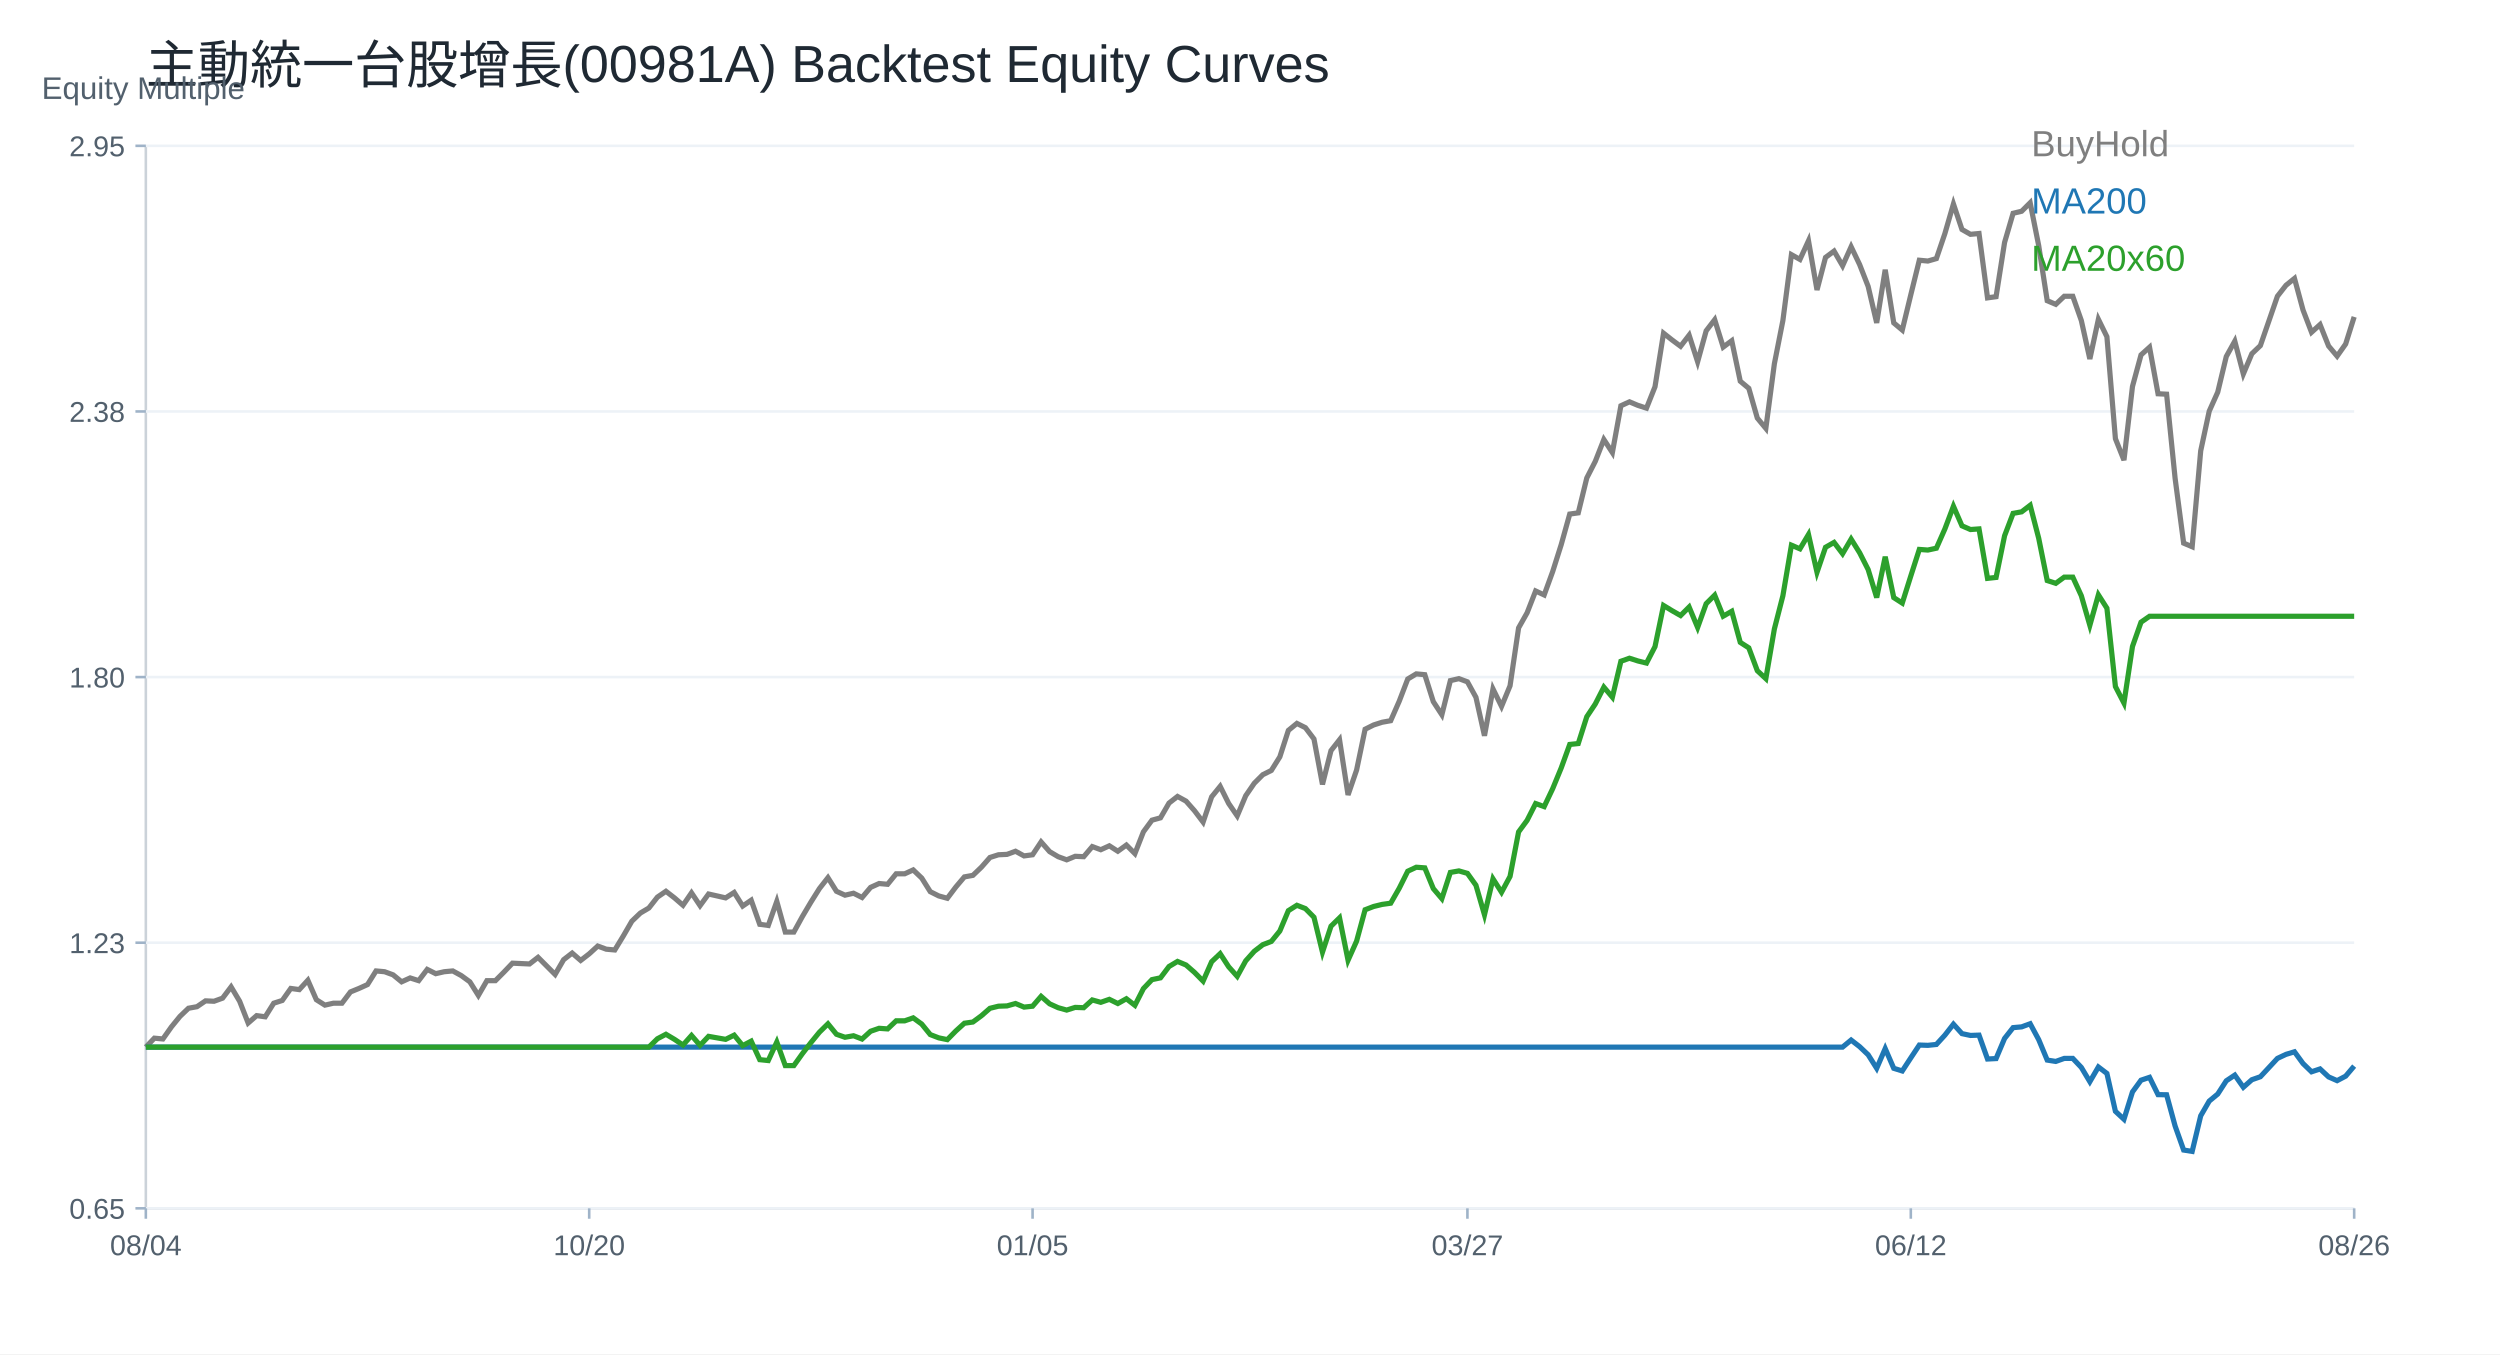
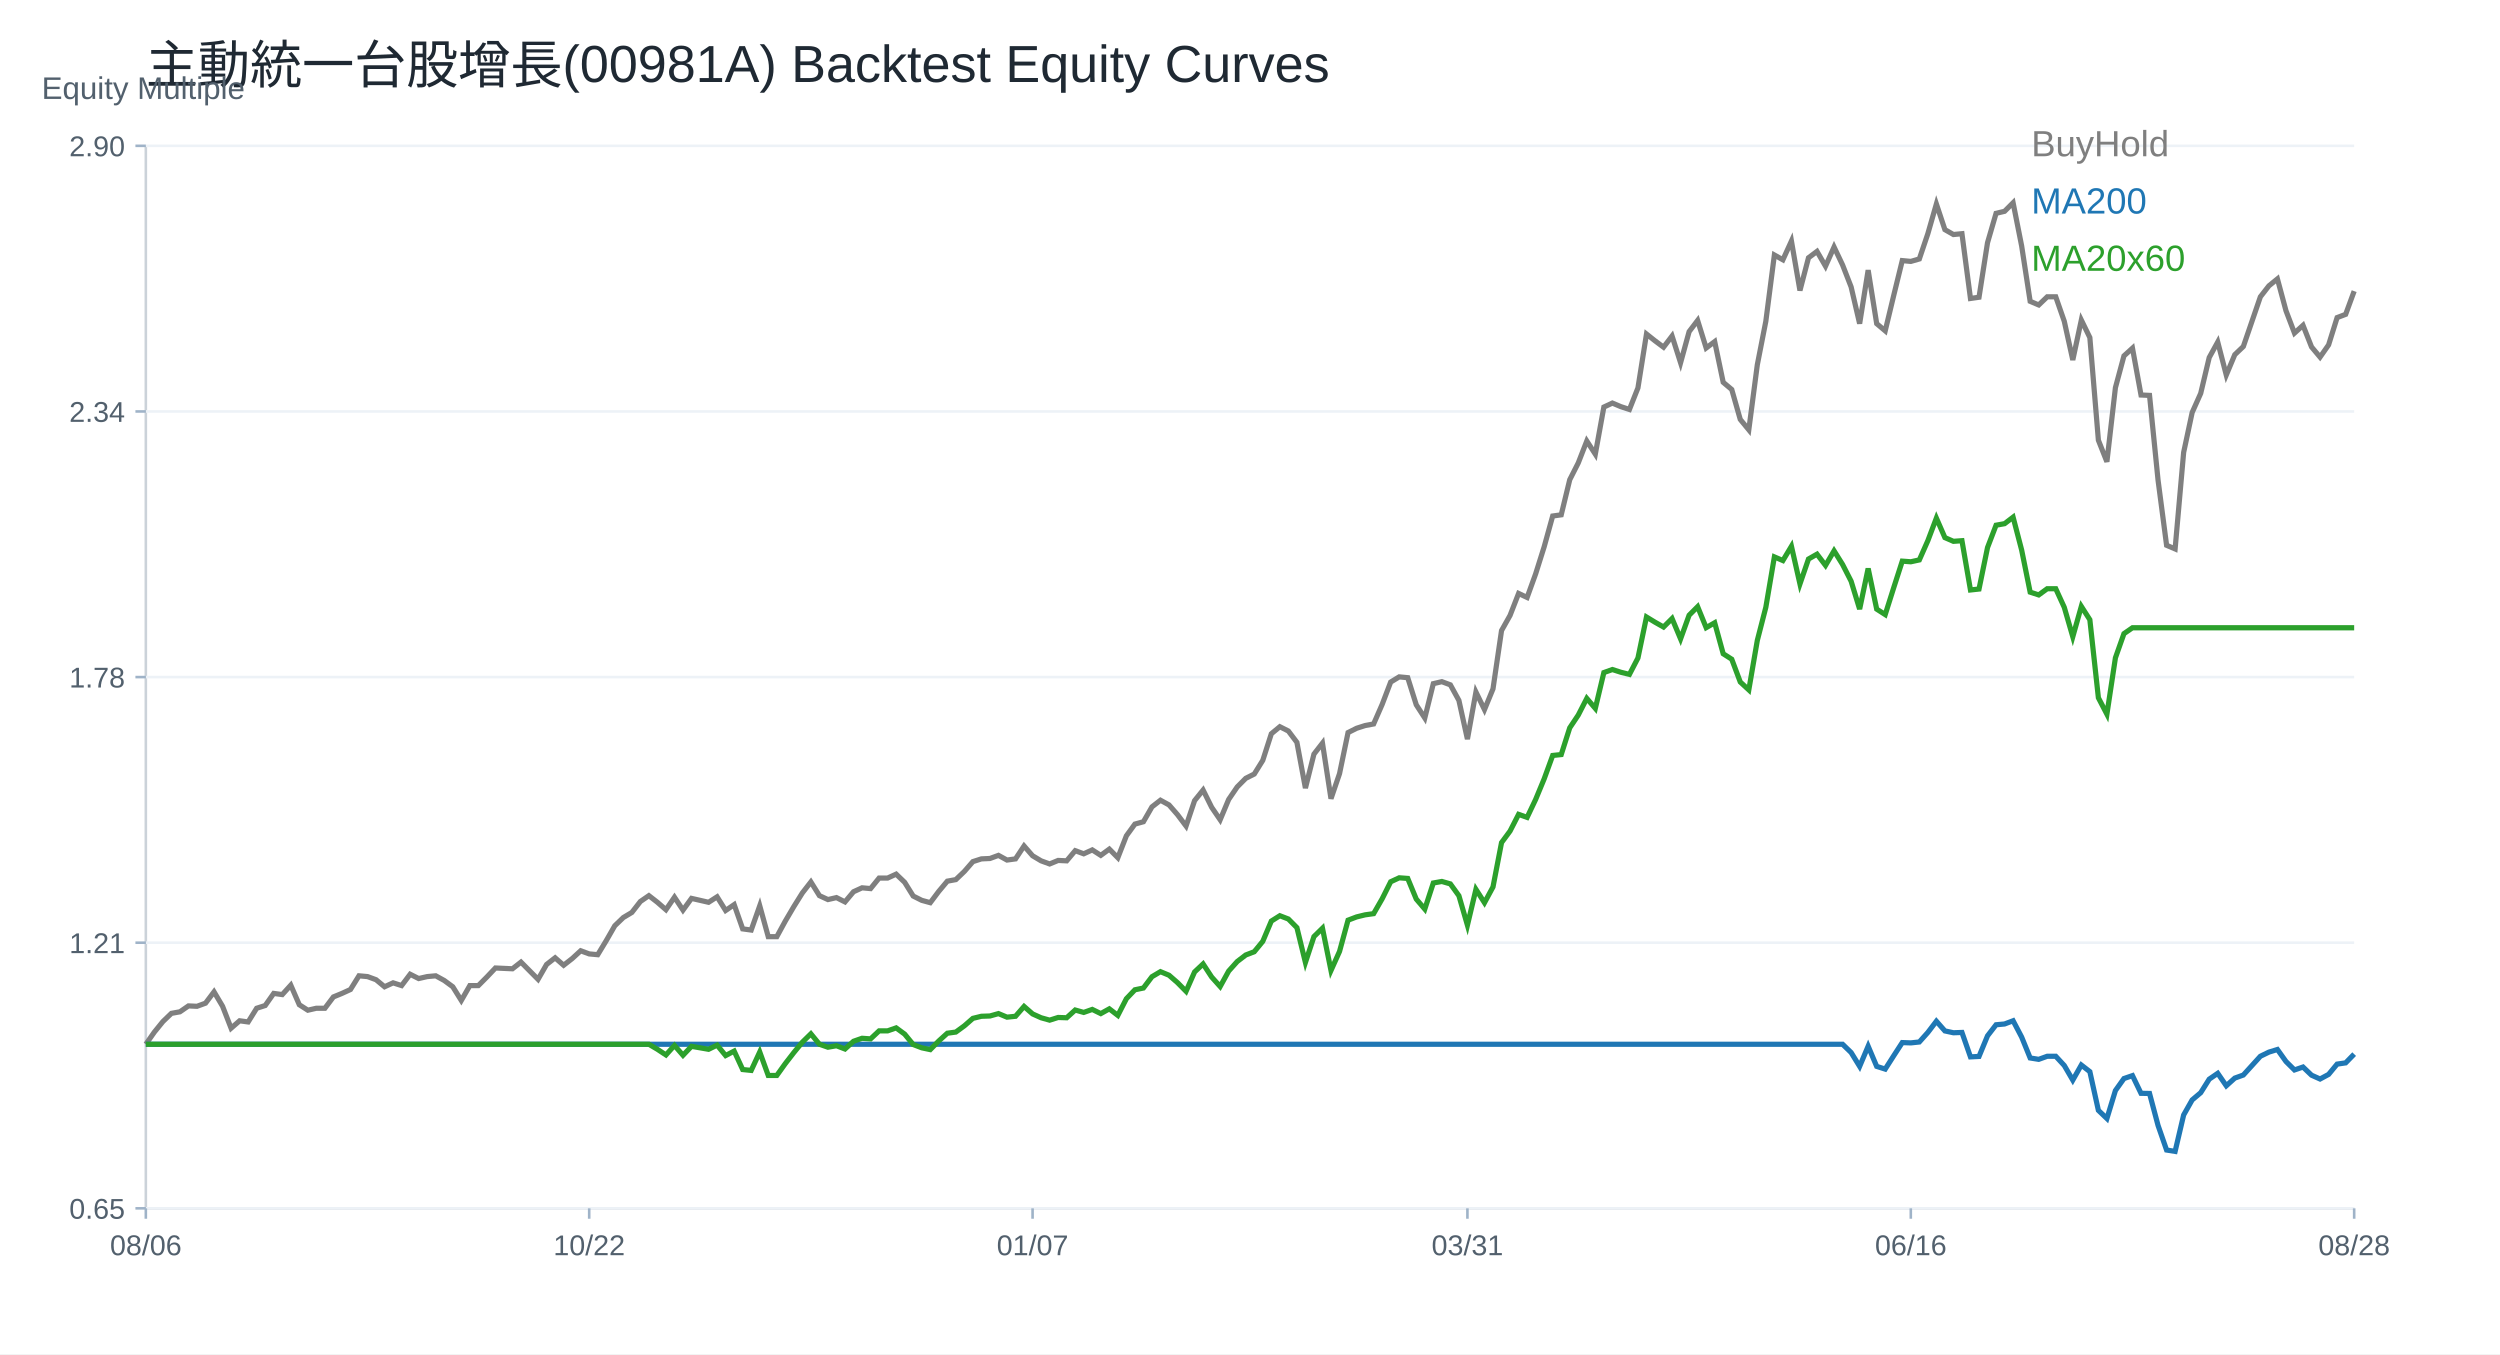
<svg xmlns="http://www.w3.org/2000/svg" width="960" height="520" viewBox="0 0 960 520">
  <rect width="100%" height="100%" fill="white" />
  <text x="56.00" y="32.00" font-size="20" font-family="Arial" fill="#1f2933" text-anchor="start">主動統一台股增長(00981A) Backtest Equity Curves</text>
  <line x1="56" y1="464" x2="904" y2="464" stroke="#cbd2d9" />
  <line x1="56" y1="56" x2="56" y2="464" stroke="#cbd2d9" />
  <text x="16.00" y="38.00" font-size="12" font-family="Arial" fill="#52606d" text-anchor="start">Equity Multiple</text>
  <line x1="56" y1="464.00" x2="904" y2="464.00" stroke="#edf2f7" />
  <line x1="52" y1="464.00" x2="56" y2="464.00" stroke="#9fb3c8" />
  <text x="48.00" y="468.00" font-size="11" font-family="Arial" fill="#52606d" text-anchor="end">0.65</text>
  <line x1="56" y1="362.00" x2="904" y2="362.00" stroke="#edf2f7" />
  <line x1="52" y1="362.00" x2="56" y2="362.00" stroke="#9fb3c8" />
-   <text x="48.00" y="366.00" font-size="11" font-family="Arial" fill="#52606d" text-anchor="end">1.23</text>
+   <text x="48.00" y="366.00" font-size="11" font-family="Arial" fill="#52606d" text-anchor="end">1.21</text>
  <line x1="56" y1="260.00" x2="904" y2="260.00" stroke="#edf2f7" />
  <line x1="52" y1="260.00" x2="56" y2="260.00" stroke="#9fb3c8" />
-   <text x="48.00" y="264.00" font-size="11" font-family="Arial" fill="#52606d" text-anchor="end">1.80</text>
+   <text x="48.00" y="264.00" font-size="11" font-family="Arial" fill="#52606d" text-anchor="end">1.78</text>
  <line x1="56" y1="158.00" x2="904" y2="158.00" stroke="#edf2f7" />
  <line x1="52" y1="158.00" x2="56" y2="158.00" stroke="#9fb3c8" />
-   <text x="48.00" y="162.00" font-size="11" font-family="Arial" fill="#52606d" text-anchor="end">2.38</text>
+   <text x="48.00" y="162.00" font-size="11" font-family="Arial" fill="#52606d" text-anchor="end">2.34</text>
  <line x1="56" y1="56.00" x2="904" y2="56.00" stroke="#edf2f7" />
  <line x1="52" y1="56.00" x2="56" y2="56.00" stroke="#9fb3c8" />
-   <text x="48.00" y="60.00" font-size="11" font-family="Arial" fill="#52606d" text-anchor="end">2.95</text>
+   <text x="48.00" y="60.00" font-size="11" font-family="Arial" fill="#52606d" text-anchor="end">2.90</text>
  <line x1="56.00" y1="464" x2="56.00" y2="468" stroke="#9fb3c8" />
-   <text x="56.00" y="482.00" font-size="11" font-family="Arial" fill="#52606d" text-anchor="middle">08/04</text>
+   <text x="56.00" y="482.00" font-size="11" font-family="Arial" fill="#52606d" text-anchor="middle">08/06</text>
  <line x1="226.25" y1="464" x2="226.25" y2="468" stroke="#9fb3c8" />
-   <text x="226.25" y="482.00" font-size="11" font-family="Arial" fill="#52606d" text-anchor="middle">10/20</text>
+   <text x="226.25" y="482.00" font-size="11" font-family="Arial" fill="#52606d" text-anchor="middle">10/22</text>
  <line x1="396.51" y1="464" x2="396.51" y2="468" stroke="#9fb3c8" />
-   <text x="396.51" y="482.00" font-size="11" font-family="Arial" fill="#52606d" text-anchor="middle">01/05</text>
+   <text x="396.51" y="482.00" font-size="11" font-family="Arial" fill="#52606d" text-anchor="middle">01/07</text>
  <line x1="563.49" y1="464" x2="563.49" y2="468" stroke="#9fb3c8" />
-   <text x="563.49" y="482.00" font-size="11" font-family="Arial" fill="#52606d" text-anchor="middle">03/27</text>
+   <text x="563.49" y="482.00" font-size="11" font-family="Arial" fill="#52606d" text-anchor="middle">03/31</text>
  <line x1="733.75" y1="464" x2="733.75" y2="468" stroke="#9fb3c8" />
-   <text x="733.75" y="482.00" font-size="11" font-family="Arial" fill="#52606d" text-anchor="middle">06/12</text>
+   <text x="733.75" y="482.00" font-size="11" font-family="Arial" fill="#52606d" text-anchor="middle">06/16</text>
  <line x1="904.00" y1="464" x2="904.00" y2="468" stroke="#9fb3c8" />
-   <text x="904.00" y="482.00" font-size="11" font-family="Arial" fill="#52606d" text-anchor="middle">08/26</text>
-   <polyline fill="none" stroke="#7f7f7f" stroke-width="2" points="56.00,402.09 59.27,398.66 62.55,398.96 65.82,394.33 69.10,390.30 72.37,387.17 75.64,386.57 78.92,384.33 82.19,384.48 85.47,383.29 88.74,378.96 92.02,384.48 95.29,392.84 98.56,390.00 101.84,390.45 105.11,385.23 108.39,384.18 111.66,379.56 114.93,380.01 118.21,376.42 121.48,383.89 124.76,385.97 128.03,385.23 131.31,385.23 134.58,380.90 137.85,379.56 141.13,378.07 144.40,372.84 147.68,373.14 150.95,374.34 154.22,377.02 157.50,375.53 160.77,376.57 164.05,372.25 167.32,373.89 170.59,373.14 173.87,372.84 177.14,374.63 180.42,377.02 183.69,382.24 186.97,376.57 190.24,376.57 193.51,373.29 196.79,369.86 200.06,370.01 203.34,370.16 206.61,367.62 209.88,370.90 213.16,374.19 216.43,368.52 219.71,365.98 222.98,368.81 226.25,366.28 229.53,363.29 232.80,364.49 236.08,364.79 239.35,359.41 242.63,353.74 245.90,350.61 249.17,348.67 252.45,344.49 255.72,342.25 259.00,344.79 262.27,347.62 265.54,342.85 268.82,347.77 272.09,343.30 275.37,344.04 278.64,344.79 281.92,342.70 285.19,347.92 288.46,345.69 291.74,354.94 295.01,355.38 298.29,346.13 301.56,357.92 304.83,357.92 308.11,351.95 311.38,346.43 314.66,341.21 317.93,337.03 321.20,342.25 324.48,343.75 327.75,343.00 331.03,344.64 334.30,340.76 337.58,339.27 340.85,339.57 344.12,335.54 347.40,335.54 350.67,334.05 353.95,337.18 357.22,342.40 360.49,344.04 363.77,344.94 367.04,340.61 370.32,336.73 373.59,336.14 376.86,333.00 380.14,329.27 383.41,328.23 386.69,328.08 389.96,326.88 393.24,328.67 396.51,328.23 399.78,323.30 403.06,327.03 406.33,328.97 409.61,330.17 412.88,328.82 416.15,328.97 419.43,325.09 422.70,326.29 425.98,324.79 429.25,326.88 432.53,324.50 435.80,327.78 439.07,319.42 442.35,314.95 445.62,314.05 448.90,308.38 452.17,305.84 455.44,307.63 458.72,311.36 461.99,315.69 465.27,305.99 468.54,301.96 471.81,308.53 475.09,313.30 478.36,305.55 481.64,300.77 484.91,297.49 488.19,295.85 491.46,290.62 494.73,280.48 498.01,277.79 501.28,279.43 504.56,283.76 507.83,301.22 511.10,288.24 514.38,284.06 517.65,305.25 520.93,295.70 524.20,280.03 527.47,278.39 530.75,277.34 534.02,276.75 537.30,269.28 540.57,260.75 543.85,258.77 547.12,259.08 550.39,269.44 553.67,274.46 556.94,261.36 560.22,260.60 563.49,261.82 566.76,267.76 570.04,282.53 573.31,264.56 576.59,271.26 579.86,263.34 583.14,241.11 586.41,235.32 589.68,226.94 592.96,228.47 596.23,219.48 599.51,209.12 602.78,197.40 606.05,196.94 609.33,183.54 612.60,177.14 615.88,168.77 619.15,173.79 622.42,155.82 625.70,154.30 628.97,155.67 632.25,156.73 635.52,148.51 638.80,127.95 642.07,130.54 645.34,132.97 648.62,128.71 651.89,138.91 655.17,127.03 658.44,122.77 661.71,133.28 664.99,130.84 668.26,146.38 671.54,149.12 674.81,160.54 678.08,164.50 681.36,139.68 684.63,123.08 687.91,97.79 691.18,99.62 694.46,92.46 697.73,111.35 701.00,98.86 704.28,96.42 707.55,102.06 710.83,94.75 714.10,101.60 717.37,109.98 720.65,123.99 723.92,103.58 727.20,123.99 730.47,126.73 733.75,113.18 737.02,99.93 740.29,100.24 743.57,99.30 746.84,89.67 750.12,78.32 753.39,88.11 756.66,89.98 759.94,89.67 763.21,114.38 766.49,113.91 769.76,93.09 773.03,81.90 776.31,81.12 779.58,77.86 782.86,94.33 786.13,115.47 789.41,116.87 792.68,113.76 795.95,113.76 799.23,123.08 802.50,137.85 805.78,122.62 809.05,129.30 812.32,168.46 815.60,176.70 818.87,148.41 822.15,136.29 825.42,133.34 828.69,151.21 831.97,151.37 835.24,183.69 838.52,208.56 841.79,209.96 845.07,173.12 848.34,157.89 851.61,150.59 854.89,136.91 858.16,131.01 861.44,143.60 864.71,135.83 867.98,132.72 871.26,123.24 874.53,113.76 877.81,109.56 881.08,106.92 884.36,119.04 887.63,127.59 890.90,124.64 894.18,132.87 897.45,136.76 900.73,132.10 904.00,121.68" />
+   <text x="904.00" y="482.00" font-size="11" font-family="Arial" fill="#52606d" text-anchor="middle">08/28</text>
+   <polyline fill="none" stroke="#7f7f7f" stroke-width="2" points="56.00,400.99 59.27,396.33 62.55,392.28 65.82,389.13 69.10,388.53 72.37,386.27 75.64,386.42 78.92,385.22 82.19,380.87 85.47,386.42 88.74,394.83 92.02,391.98 95.29,392.43 98.56,387.17 101.84,386.12 105.11,381.47 108.39,381.92 111.66,378.31 114.93,385.82 118.21,387.92 121.48,387.17 124.76,387.17 128.03,382.82 131.31,381.47 134.58,379.97 137.85,374.71 141.13,375.01 144.40,376.21 147.68,378.92 150.95,377.41 154.22,378.46 157.50,374.11 160.77,375.76 164.05,375.01 167.32,374.71 170.59,376.51 173.87,378.92 177.14,384.17 180.42,378.46 183.69,378.46 186.97,375.16 190.24,371.71 193.51,371.86 196.79,372.01 200.06,369.45 203.34,372.76 206.61,376.06 209.88,370.36 213.16,367.80 216.43,370.66 219.71,368.10 222.98,365.10 226.25,366.30 229.53,366.60 232.80,361.20 236.08,355.49 239.35,352.34 242.63,350.38 245.90,346.18 249.17,343.93 252.45,346.48 255.72,349.33 259.00,344.53 262.27,349.48 265.54,344.98 268.82,345.73 272.09,346.48 275.37,344.38 278.64,349.63 281.92,347.38 285.19,356.69 288.46,357.14 291.74,347.83 295.01,359.69 298.29,359.69 301.56,353.69 304.83,348.13 308.11,342.88 311.38,338.67 314.66,343.93 317.93,345.43 321.20,344.68 324.48,346.33 327.75,342.43 331.03,340.92 334.30,341.22 337.58,337.17 340.85,337.17 344.12,335.67 347.40,338.82 350.67,344.08 353.95,345.73 357.22,346.63 360.49,342.28 363.77,338.37 367.04,337.77 370.32,334.62 373.59,330.86 376.86,329.81 380.14,329.66 383.41,328.46 386.69,330.26 389.96,329.81 393.24,324.86 396.51,328.61 399.78,330.56 403.06,331.76 406.33,330.41 409.61,330.56 412.88,326.66 416.15,327.86 419.43,326.36 422.70,328.46 425.98,326.06 429.25,329.36 432.53,320.95 435.80,316.45 439.07,315.55 442.35,309.84 445.62,307.29 448.90,309.09 452.17,312.84 455.44,317.20 458.72,307.44 461.99,303.38 465.27,309.99 468.54,314.79 471.81,306.99 475.09,302.18 478.36,298.88 481.64,297.23 484.91,291.97 488.19,281.76 491.46,279.06 494.73,280.71 498.01,285.06 501.28,302.63 504.56,289.57 507.83,285.36 511.10,306.69 514.38,297.08 517.65,281.31 520.93,279.66 524.20,278.61 527.47,278.00 530.75,270.49 534.02,261.91 537.30,259.92 540.57,260.23 543.85,270.65 547.12,275.71 550.39,262.53 553.67,261.76 556.94,262.98 560.22,268.96 563.49,283.83 566.76,265.74 570.04,272.49 573.31,264.52 576.59,242.14 579.86,236.32 583.14,227.89 586.41,229.42 589.68,220.38 592.96,209.96 596.23,198.15 599.51,197.69 602.78,184.21 606.05,177.77 609.33,169.34 612.60,174.40 615.88,156.31 619.15,154.78 622.42,156.16 625.70,157.23 628.97,148.96 632.25,128.27 635.52,130.87 638.80,133.32 642.07,129.03 645.34,139.30 648.62,127.35 651.89,123.05 655.17,133.63 658.44,131.18 661.71,146.81 664.99,149.57 668.26,161.06 671.54,165.05 674.81,140.07 678.08,123.36 681.36,97.92 684.63,99.76 687.91,92.56 691.18,111.56 694.46,98.99 697.73,96.54 701.00,102.21 704.28,94.85 707.55,101.75 710.83,110.18 714.10,124.28 717.37,103.74 720.65,124.28 723.92,127.04 727.20,113.40 730.47,100.07 733.75,100.38 737.02,99.44 740.29,89.74 743.57,78.33 746.84,88.18 750.12,90.06 753.39,89.74 756.66,114.61 759.94,114.14 763.21,93.18 766.49,81.92 769.76,81.14 773.03,77.86 776.31,94.43 779.58,115.70 782.86,117.11 786.13,113.98 789.41,113.98 792.68,123.37 795.95,138.23 799.23,122.90 802.50,129.62 805.78,169.04 809.05,177.32 812.32,148.86 815.60,136.66 818.87,133.69 822.15,151.68 825.42,151.83 828.69,184.36 831.97,209.39 835.24,210.79 838.52,173.73 841.79,158.40 845.07,151.05 848.34,137.29 851.61,131.34 854.89,144.01 858.16,136.19 861.44,133.06 864.71,123.52 867.98,113.98 871.26,109.76 874.53,107.10 877.81,119.30 881.08,127.90 884.36,124.93 887.63,133.22 890.90,137.13 894.18,132.44 897.45,121.96 900.73,120.71 904.00,111.79" />
  <text x="780.00" y="60.00" font-size="14" font-family="Arial" fill="#7f7f7f" text-anchor="start">BuyHold</text>
-   <polyline fill="none" stroke="#1f77b4" stroke-width="2" points="56.00,402.09 59.27,402.09 62.55,402.09 65.82,402.09 69.10,402.09 72.37,402.09 75.64,402.09 78.92,402.09 82.19,402.09 85.47,402.09 88.74,402.09 92.02,402.09 95.29,402.09 98.56,402.09 101.84,402.09 105.11,402.09 108.39,402.09 111.66,402.09 114.93,402.09 118.21,402.09 121.48,402.09 124.76,402.09 128.03,402.09 131.31,402.09 134.58,402.09 137.85,402.09 141.13,402.09 144.40,402.09 147.68,402.09 150.95,402.09 154.22,402.09 157.50,402.09 160.77,402.09 164.05,402.09 167.32,402.09 170.59,402.09 173.87,402.09 177.14,402.09 180.42,402.09 183.69,402.09 186.97,402.09 190.24,402.09 193.51,402.09 196.79,402.09 200.06,402.09 203.34,402.09 206.61,402.09 209.88,402.09 213.16,402.09 216.43,402.09 219.71,402.09 222.98,402.09 226.25,402.09 229.53,402.09 232.80,402.09 236.08,402.09 239.35,402.09 242.63,402.09 245.90,402.09 249.17,402.09 252.45,402.09 255.72,402.09 259.00,402.09 262.27,402.09 265.54,402.09 268.82,402.09 272.09,402.09 275.37,402.09 278.64,402.09 281.92,402.09 285.19,402.09 288.46,402.09 291.74,402.09 295.01,402.09 298.29,402.09 301.56,402.09 304.83,402.09 308.11,402.09 311.38,402.09 314.66,402.09 317.93,402.09 321.20,402.09 324.48,402.09 327.75,402.09 331.03,402.09 334.30,402.09 337.58,402.09 340.85,402.09 344.12,402.09 347.40,402.09 350.67,402.09 353.95,402.09 357.22,402.09 360.49,402.09 363.77,402.09 367.04,402.09 370.32,402.09 373.59,402.09 376.86,402.09 380.14,402.09 383.41,402.09 386.69,402.09 389.96,402.09 393.24,402.09 396.51,402.09 399.78,402.09 403.06,402.09 406.33,402.09 409.61,402.09 412.88,402.09 416.15,402.09 419.43,402.09 422.70,402.09 425.98,402.09 429.25,402.09 432.53,402.09 435.80,402.09 439.07,402.09 442.35,402.09 445.62,402.09 448.90,402.09 452.17,402.09 455.44,402.09 458.72,402.09 461.99,402.09 465.27,402.09 468.54,402.09 471.81,402.09 475.09,402.09 478.36,402.09 481.64,402.09 484.91,402.09 488.19,402.09 491.46,402.09 494.73,402.09 498.01,402.09 501.28,402.09 504.56,402.09 507.83,402.09 511.10,402.09 514.38,402.09 517.65,402.09 520.93,402.09 524.20,402.09 527.47,402.09 530.75,402.09 534.02,402.09 537.30,402.09 540.57,402.09 543.85,402.09 547.12,402.09 550.39,402.09 553.67,402.09 556.94,402.09 560.22,402.09 563.49,402.09 566.76,402.09 570.04,402.09 573.31,402.09 576.59,402.09 579.86,402.09 583.14,402.09 586.41,402.09 589.68,402.09 592.96,402.09 596.23,402.09 599.51,402.09 602.78,402.09 606.05,402.09 609.33,402.09 612.60,402.09 615.88,402.09 619.15,402.09 622.42,402.09 625.70,402.09 628.97,402.09 632.25,402.09 635.52,402.09 638.80,402.09 642.07,402.09 645.34,402.09 648.62,402.09 651.89,402.09 655.17,402.09 658.44,402.09 661.71,402.09 664.99,402.09 668.26,402.09 671.54,402.09 674.81,402.09 678.08,402.09 681.36,402.09 684.63,402.09 687.91,402.09 691.18,402.09 694.46,402.09 697.73,402.09 701.00,402.09 704.28,402.09 707.55,402.09 710.83,399.38 714.10,401.92 717.37,405.03 720.65,410.23 723.92,402.66 727.20,410.23 730.47,411.25 733.75,406.22 737.02,401.30 740.29,401.41 743.57,401.07 746.84,397.49 750.12,393.28 753.39,396.91 756.66,397.61 759.94,397.49 763.21,406.66 766.49,406.49 769.76,398.76 773.03,394.61 776.31,394.32 779.58,393.11 782.86,399.22 786.13,407.07 789.41,407.59 792.68,406.43 795.95,406.43 799.23,409.89 802.50,415.37 805.78,409.72 809.05,412.20 812.32,426.74 815.60,429.80 818.87,419.30 822.15,414.80 825.42,413.70 828.69,420.34 831.97,420.39 835.24,432.39 838.52,441.62 841.79,442.14 845.07,428.47 848.34,422.82 851.61,420.11 854.89,415.03 858.16,412.84 861.44,417.51 864.71,414.62 867.98,413.47 871.26,409.95 874.53,406.43 877.81,404.88 881.08,403.89 884.36,408.39 887.63,411.57 890.90,410.47 894.18,413.53 897.45,414.97 900.73,413.24 904.00,409.38" />
+   <polyline fill="none" stroke="#1f77b4" stroke-width="2" points="56.00,400.99 59.27,400.99 62.55,400.99 65.82,400.99 69.10,400.99 72.37,400.99 75.64,400.99 78.92,400.99 82.19,400.99 85.47,400.99 88.74,400.99 92.02,400.99 95.29,400.99 98.56,400.99 101.84,400.99 105.11,400.99 108.39,400.99 111.66,400.99 114.93,400.99 118.21,400.99 121.48,400.99 124.76,400.99 128.03,400.99 131.31,400.99 134.58,400.99 137.85,400.99 141.13,400.99 144.40,400.99 147.68,400.99 150.95,400.99 154.22,400.99 157.50,400.99 160.77,400.99 164.05,400.99 167.32,400.99 170.59,400.99 173.87,400.99 177.14,400.99 180.42,400.99 183.69,400.99 186.97,400.99 190.24,400.99 193.51,400.99 196.79,400.99 200.06,400.99 203.34,400.99 206.61,400.99 209.88,400.99 213.16,400.99 216.43,400.99 219.71,400.99 222.98,400.99 226.25,400.99 229.53,400.99 232.80,400.99 236.08,400.99 239.35,400.99 242.63,400.99 245.90,400.99 249.17,400.99 252.45,400.99 255.72,400.99 259.00,400.99 262.27,400.99 265.54,400.99 268.82,400.99 272.09,400.99 275.37,400.99 278.64,400.99 281.92,400.99 285.19,400.99 288.46,400.99 291.74,400.99 295.01,400.99 298.29,400.99 301.56,400.99 304.83,400.99 308.11,400.99 311.38,400.99 314.66,400.99 317.93,400.99 321.20,400.99 324.48,400.99 327.75,400.99 331.03,400.99 334.30,400.99 337.58,400.99 340.85,400.99 344.12,400.99 347.40,400.99 350.67,400.99 353.95,400.99 357.22,400.99 360.49,400.99 363.77,400.99 367.04,400.99 370.32,400.99 373.59,400.99 376.86,400.99 380.14,400.99 383.41,400.99 386.69,400.99 389.96,400.99 393.24,400.99 396.51,400.99 399.78,400.99 403.06,400.99 406.33,400.99 409.61,400.99 412.88,400.99 416.15,400.99 419.43,400.99 422.70,400.99 425.98,400.99 429.25,400.99 432.53,400.99 435.80,400.99 439.07,400.99 442.35,400.99 445.62,400.99 448.90,400.99 452.17,400.99 455.44,400.99 458.72,400.99 461.99,400.99 465.27,400.99 468.54,400.99 471.81,400.99 475.09,400.99 478.36,400.99 481.64,400.99 484.91,400.99 488.19,400.99 491.46,400.99 494.73,400.99 498.01,400.99 501.28,400.99 504.56,400.99 507.83,400.99 511.10,400.99 514.38,400.99 517.65,400.99 520.93,400.99 524.20,400.99 527.47,400.99 530.75,400.99 534.02,400.99 537.30,400.99 540.57,400.99 543.85,400.99 547.12,400.99 550.39,400.99 553.67,400.99 556.94,400.99 560.22,400.99 563.49,400.99 566.76,400.99 570.04,400.99 573.31,400.99 576.59,400.99 579.86,400.99 583.14,400.99 586.41,400.99 589.68,400.99 592.96,400.99 596.23,400.99 599.51,400.99 602.78,400.99 606.05,400.99 609.33,400.99 612.60,400.99 615.88,400.99 619.15,400.99 622.42,400.99 625.70,400.99 628.97,400.99 632.25,400.99 635.52,400.99 638.80,400.99 642.07,400.99 645.34,400.99 648.62,400.99 651.89,400.99 655.17,400.99 658.44,400.99 661.71,400.99 664.99,400.99 668.26,400.99 671.54,400.99 674.81,400.99 678.08,400.99 681.36,400.99 684.63,400.99 687.91,400.99 691.18,400.99 694.46,400.99 697.73,400.99 701.00,400.99 704.28,400.99 707.55,400.99 710.83,404.17 714.10,409.49 717.37,401.74 720.65,409.49 723.92,410.53 727.20,405.39 730.47,400.35 733.75,400.47 737.02,400.12 740.29,396.46 743.57,392.15 746.84,395.87 750.12,396.58 753.39,396.46 756.66,405.84 759.94,405.67 763.21,397.76 766.49,393.51 769.76,393.21 773.03,391.97 776.31,398.23 779.58,406.26 782.86,406.79 786.13,405.61 789.41,405.61 792.68,409.15 795.95,414.76 799.23,408.97 802.50,411.51 805.78,426.38 809.05,429.51 812.32,418.77 815.60,414.16 818.87,413.04 822.15,419.83 825.42,419.89 828.69,432.17 831.97,441.61 835.24,442.14 838.52,428.15 841.79,422.37 845.07,419.60 848.34,414.40 851.61,412.16 854.89,416.94 858.16,413.99 861.44,412.81 864.71,409.21 867.98,405.61 871.26,404.01 874.53,403.01 877.81,407.61 881.08,410.86 884.36,409.74 887.63,412.87 890.90,414.34 894.18,412.57 897.45,408.62 900.73,408.14 904.00,404.78" />
  <text x="780.00" y="82.00" font-size="14" font-family="Arial" fill="#1f77b4" text-anchor="start">MA200</text>
-   <polyline fill="none" stroke="#2ca02c" stroke-width="2" points="56.00,402.09 59.27,402.09 62.55,402.09 65.82,402.09 69.10,402.09 72.37,402.09 75.64,402.09 78.92,402.09 82.19,402.09 85.47,402.09 88.74,402.09 92.02,402.09 95.29,402.09 98.56,402.09 101.84,402.09 105.11,402.09 108.39,402.09 111.66,402.09 114.93,402.09 118.21,402.09 121.48,402.09 124.76,402.09 128.03,402.09 131.31,402.09 134.58,402.09 137.85,402.09 141.13,402.09 144.40,402.09 147.68,402.09 150.95,402.09 154.22,402.09 157.50,402.09 160.77,402.09 164.05,402.09 167.32,402.09 170.59,402.09 173.87,402.09 177.14,402.09 180.42,402.09 183.69,402.09 186.97,402.09 190.24,402.09 193.51,402.09 196.79,402.09 200.06,402.09 203.34,402.09 206.61,402.09 209.88,402.09 213.16,402.09 216.43,402.09 219.71,402.09 222.98,402.09 226.25,402.09 229.53,402.09 232.80,402.09 236.08,402.09 239.35,402.09 242.63,402.09 245.90,402.09 249.17,402.09 252.45,398.88 255.72,397.16 259.00,399.11 262.27,401.29 265.54,397.62 268.82,401.40 272.09,397.96 275.37,398.54 278.64,399.11 281.92,397.50 285.19,401.52 288.46,399.80 291.74,406.91 295.01,407.25 298.29,400.14 301.56,409.20 304.83,409.20 308.11,404.61 311.38,400.37 314.66,396.36 317.93,393.15 321.20,397.16 324.48,398.31 327.75,397.73 331.03,398.99 334.30,396.01 337.58,394.87 340.85,395.10 344.12,392.00 347.40,392.00 350.67,390.86 353.95,393.26 357.22,397.28 360.49,398.54 363.77,399.22 367.04,395.90 370.32,392.92 373.59,392.46 376.86,390.05 380.14,387.19 383.41,386.38 386.69,386.27 389.96,385.35 393.24,386.73 396.51,386.38 399.78,382.60 403.06,385.47 406.33,386.96 409.61,387.87 412.88,386.84 416.15,386.96 419.43,383.98 422.70,384.89 425.98,383.75 429.25,385.35 432.53,383.52 435.80,386.04 439.07,379.62 442.35,376.18 445.62,375.49 448.90,371.14 452.17,369.19 455.44,370.56 458.72,373.43 461.99,376.75 465.27,369.30 468.54,366.21 471.81,371.25 475.09,374.92 478.36,368.96 481.64,365.29 484.91,362.77 488.19,361.51 491.46,357.49 494.73,349.70 498.01,347.63 501.28,348.90 504.56,352.22 507.83,365.63 511.10,355.66 514.38,352.45 517.65,368.73 520.93,361.39 524.20,349.35 527.47,348.09 530.75,347.29 534.02,346.83 537.30,341.10 540.57,334.55 543.85,333.02 547.12,333.26 550.39,341.22 553.67,345.08 556.94,335.01 560.22,334.43 563.49,335.37 566.76,339.93 570.04,351.28 573.31,337.47 576.59,342.62 579.86,336.54 583.14,319.45 586.41,315.01 589.68,308.57 592.96,309.74 596.23,302.84 599.51,294.88 602.78,285.87 606.05,285.52 609.33,275.22 612.60,270.31 615.88,263.87 619.15,267.73 622.42,253.93 625.70,252.76 628.97,253.81 632.25,254.63 635.52,248.31 638.80,232.51 642.07,234.50 645.34,236.37 648.62,233.10 651.89,240.94 655.17,231.81 658.44,228.54 661.71,236.61 664.99,234.74 668.26,246.67 671.54,248.78 674.81,257.55 678.08,260.60 681.36,241.52 684.63,228.77 687.91,209.35 691.18,210.75 694.46,205.25 697.73,219.76 701.00,210.16 704.28,208.29 707.55,212.62 710.83,207.01 714.10,212.27 717.37,218.71 720.65,229.47 723.92,213.79 727.20,229.47 730.47,231.58 733.75,221.16 737.02,210.98 740.29,211.22 743.57,210.51 746.84,203.10 750.12,194.39 753.39,201.91 756.66,203.34 759.94,203.10 763.21,222.09 766.49,221.73 769.76,205.73 773.03,197.13 776.31,196.54 779.58,194.03 782.86,206.69 786.13,222.92 789.41,224.00 792.68,221.61 795.95,221.61 799.23,228.77 802.50,240.12 805.78,228.42 809.05,233.55 812.32,263.64 815.60,269.97 818.87,248.24 822.15,238.92 825.42,236.65 828.69,236.65 831.97,236.65 835.24,236.65 838.52,236.65 841.79,236.65 845.07,236.65 848.34,236.65 851.61,236.65 854.89,236.65 858.16,236.65 861.44,236.65 864.71,236.65 867.98,236.65 871.26,236.65 874.53,236.65 877.81,236.65 881.08,236.65 884.36,236.65 887.63,236.65 890.90,236.65 894.18,236.65 897.45,236.65 900.73,236.65 904.00,236.65" />
+   <polyline fill="none" stroke="#2ca02c" stroke-width="2" points="56.00,400.99 59.27,400.99 62.55,400.99 65.82,400.99 69.10,400.99 72.37,400.99 75.64,400.99 78.92,400.99 82.19,400.99 85.47,400.99 88.74,400.99 92.02,400.99 95.29,400.99 98.56,400.99 101.84,400.99 105.11,400.99 108.39,400.99 111.66,400.99 114.93,400.99 118.21,400.99 121.48,400.99 124.76,400.99 128.03,400.99 131.31,400.99 134.58,400.99 137.85,400.99 141.13,400.99 144.40,400.99 147.68,400.99 150.95,400.99 154.22,400.99 157.50,400.99 160.77,400.99 164.05,400.99 167.32,400.99 170.59,400.99 173.87,400.99 177.14,400.99 180.42,400.99 183.69,400.99 186.97,400.99 190.24,400.99 193.51,400.99 196.79,400.99 200.06,400.99 203.34,400.99 206.61,400.99 209.88,400.99 213.16,400.99 216.43,400.99 219.71,400.99 222.98,400.99 226.25,400.99 229.53,400.99 232.80,400.99 236.08,400.99 239.35,400.99 242.63,400.99 245.90,400.99 249.17,400.99 252.45,402.93 255.72,405.10 259.00,401.45 262.27,405.22 265.54,401.79 268.82,402.36 272.09,402.93 275.37,401.33 278.64,405.33 281.92,403.62 285.19,410.70 288.46,411.04 291.74,403.96 295.01,412.98 298.29,412.98 301.56,408.41 304.83,404.19 308.11,400.19 311.38,396.99 314.66,400.99 317.93,402.13 321.20,401.56 324.48,402.82 327.75,399.85 331.03,398.70 334.30,398.93 337.58,395.85 340.85,395.85 344.12,394.71 347.40,397.11 350.67,401.10 353.95,402.36 357.22,403.05 360.49,399.73 363.77,396.76 367.04,396.31 370.32,393.91 373.59,391.05 376.86,390.25 380.14,390.14 383.41,389.22 386.69,390.59 389.96,390.25 393.24,386.48 396.51,389.34 399.78,390.82 403.06,391.74 406.33,390.71 409.61,390.82 412.88,387.85 416.15,388.77 419.43,387.62 422.70,389.22 425.98,387.40 429.25,389.91 432.53,383.51 435.80,380.08 439.07,379.40 442.35,375.06 445.62,373.12 448.90,374.49 452.17,377.34 455.44,380.66 458.72,373.23 461.99,370.15 465.27,375.17 468.54,378.83 471.81,372.89 475.09,369.23 478.36,366.72 481.64,365.46 484.91,361.47 488.19,353.70 491.46,351.64 494.73,352.90 498.01,356.21 501.28,369.58 504.56,359.64 507.83,356.44 511.10,372.66 514.38,365.35 517.65,353.35 520.93,352.10 524.20,351.30 527.47,350.84 530.75,345.13 534.02,338.60 537.30,337.08 540.57,337.32 543.85,345.25 547.12,349.09 550.39,339.07 553.67,338.48 556.94,339.42 560.22,343.96 563.49,355.27 566.76,341.51 570.04,346.64 573.31,340.58 576.59,323.56 579.86,319.13 583.14,312.72 586.41,313.88 589.68,307.00 592.96,299.08 596.23,290.10 599.51,289.75 602.78,279.49 606.05,274.59 609.33,268.18 612.60,272.03 615.88,258.27 619.15,257.10 622.42,258.15 625.70,258.97 628.97,252.67 632.25,236.93 635.52,238.92 638.80,240.78 642.07,237.52 645.34,245.33 648.62,236.24 651.89,232.97 655.17,241.02 658.44,239.15 661.71,251.04 664.99,253.14 668.26,261.88 671.54,264.92 674.81,245.91 678.08,233.20 681.36,213.85 684.63,215.25 687.91,209.77 691.18,224.23 694.46,214.67 697.73,212.80 701.00,217.11 704.28,211.52 707.55,216.76 710.83,223.18 714.10,233.90 717.37,218.28 720.65,233.90 723.92,236.00 727.20,225.63 730.47,215.48 733.75,215.72 737.02,215.01 740.29,207.63 743.57,198.95 746.84,206.44 750.12,207.87 753.39,207.63 756.66,226.55 759.94,226.19 763.21,210.25 766.49,201.68 769.76,201.09 773.03,198.59 776.31,211.20 779.58,227.38 782.86,228.45 786.13,226.07 789.41,226.07 792.68,233.21 795.95,244.51 799.23,232.85 802.50,237.97 805.78,267.95 809.05,274.25 812.32,252.60 815.60,243.32 818.87,241.06 822.15,241.06 825.42,241.06 828.69,241.06 831.97,241.06 835.24,241.06 838.52,241.06 841.79,241.06 845.07,241.06 848.34,241.06 851.61,241.06 854.89,241.06 858.16,241.06 861.44,241.06 864.71,241.06 867.98,241.06 871.26,241.06 874.53,241.06 877.81,241.06 881.08,241.06 884.36,241.06 887.63,241.06 890.90,241.06 894.18,241.06 897.45,241.06 900.73,241.06 904.00,241.06" />
  <text x="780.00" y="104.00" font-size="14" font-family="Arial" fill="#2ca02c" text-anchor="start">MA20x60</text>
</svg>
